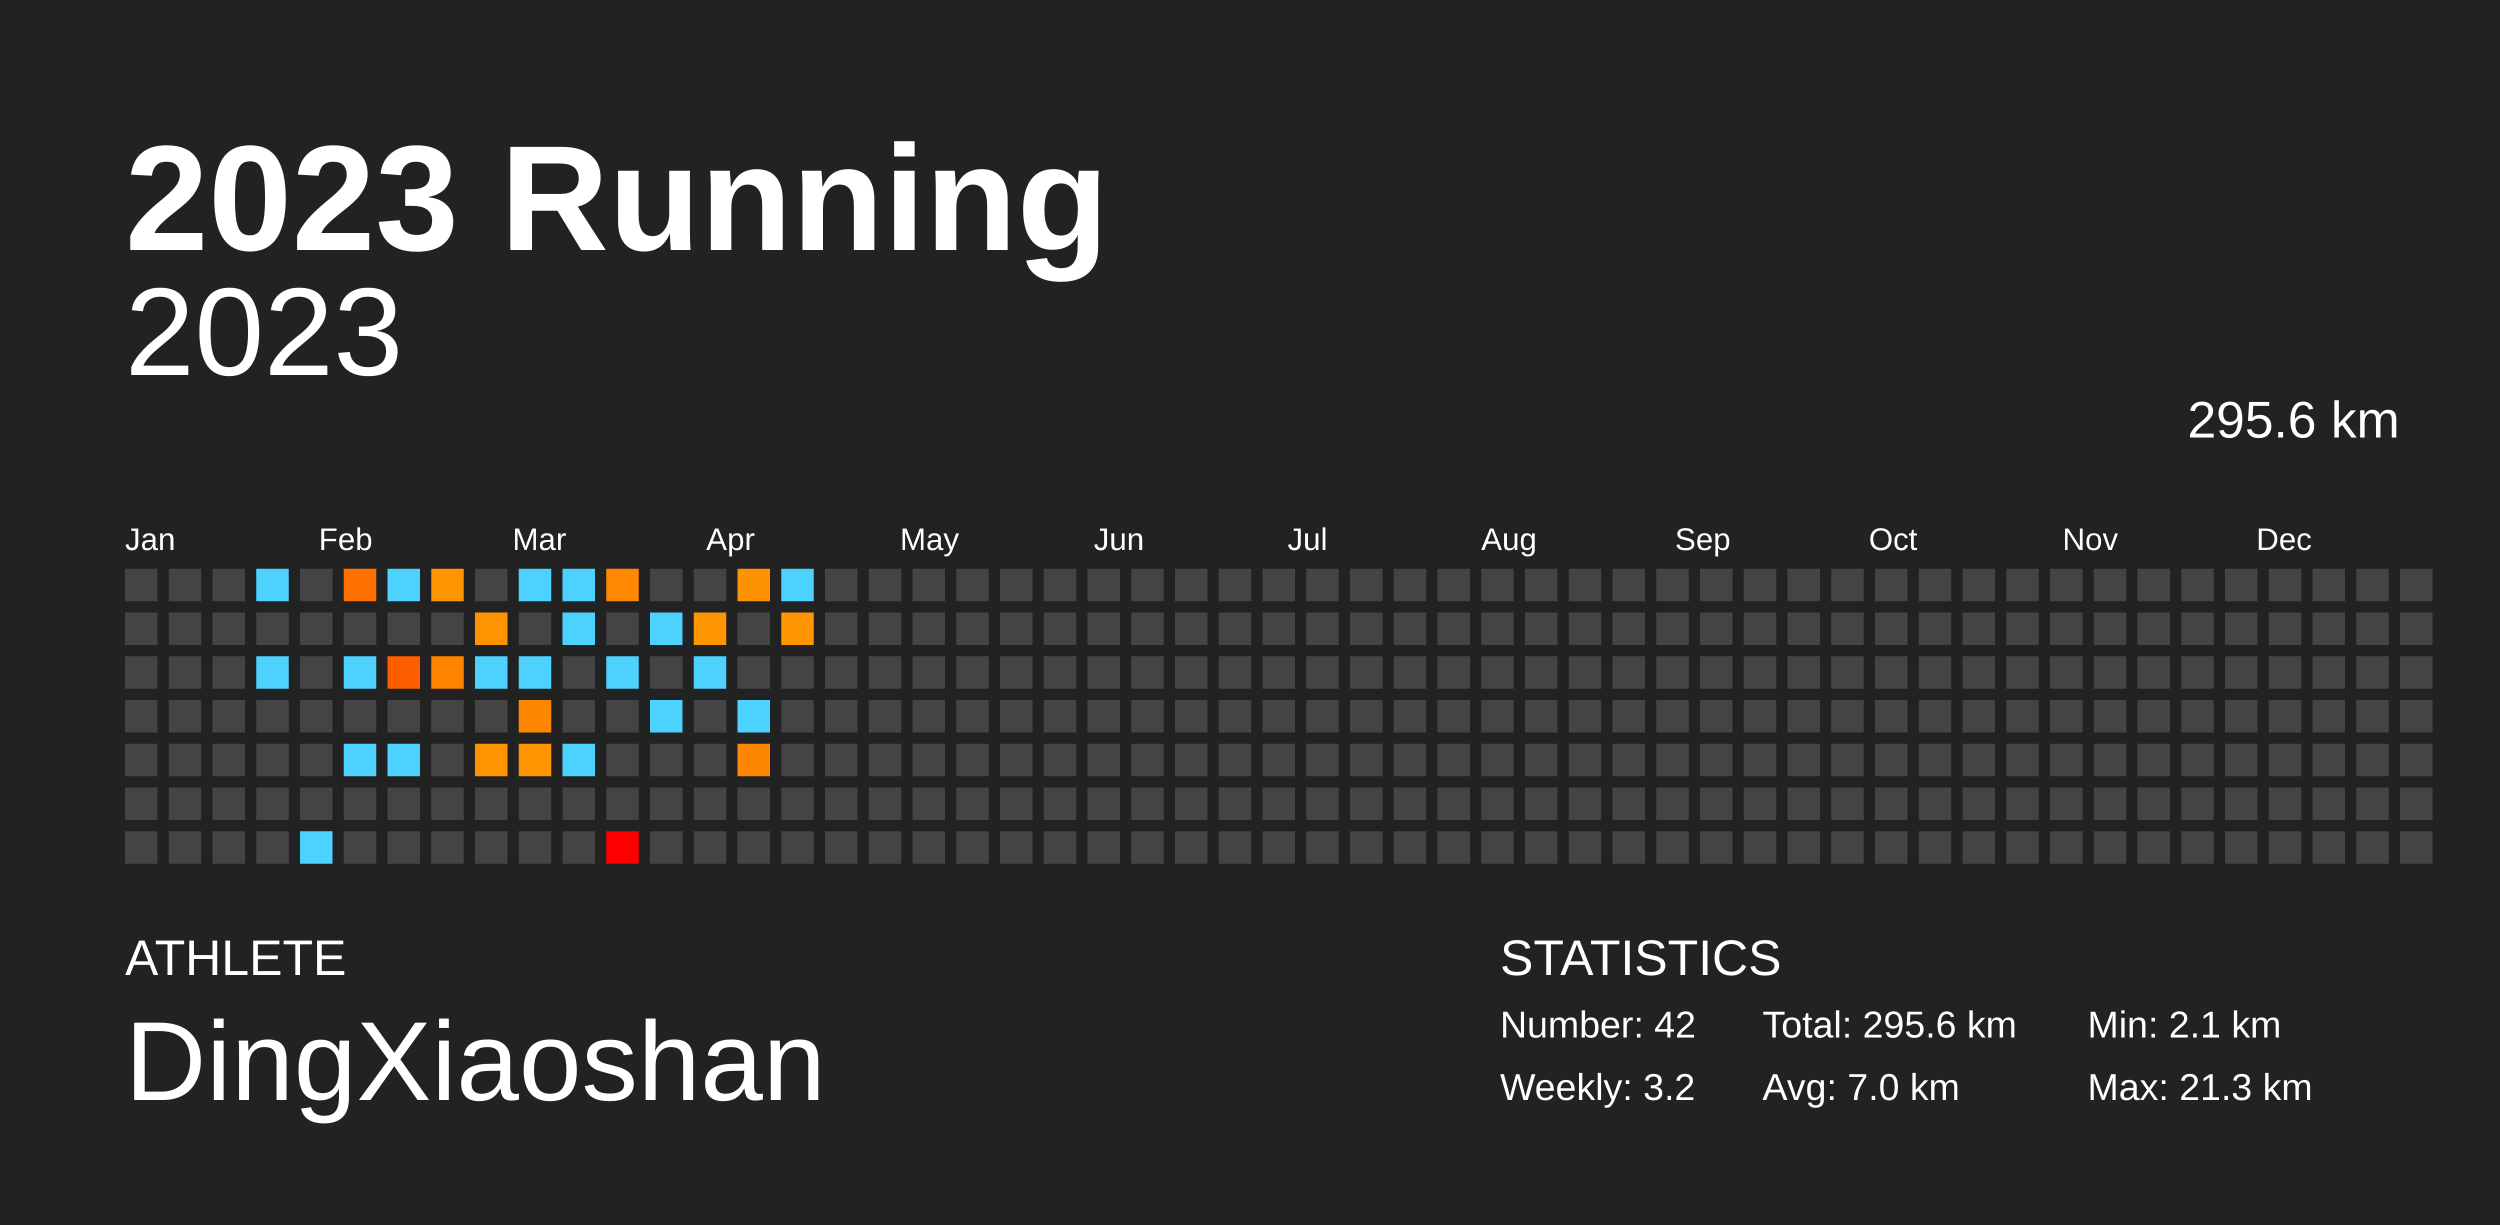
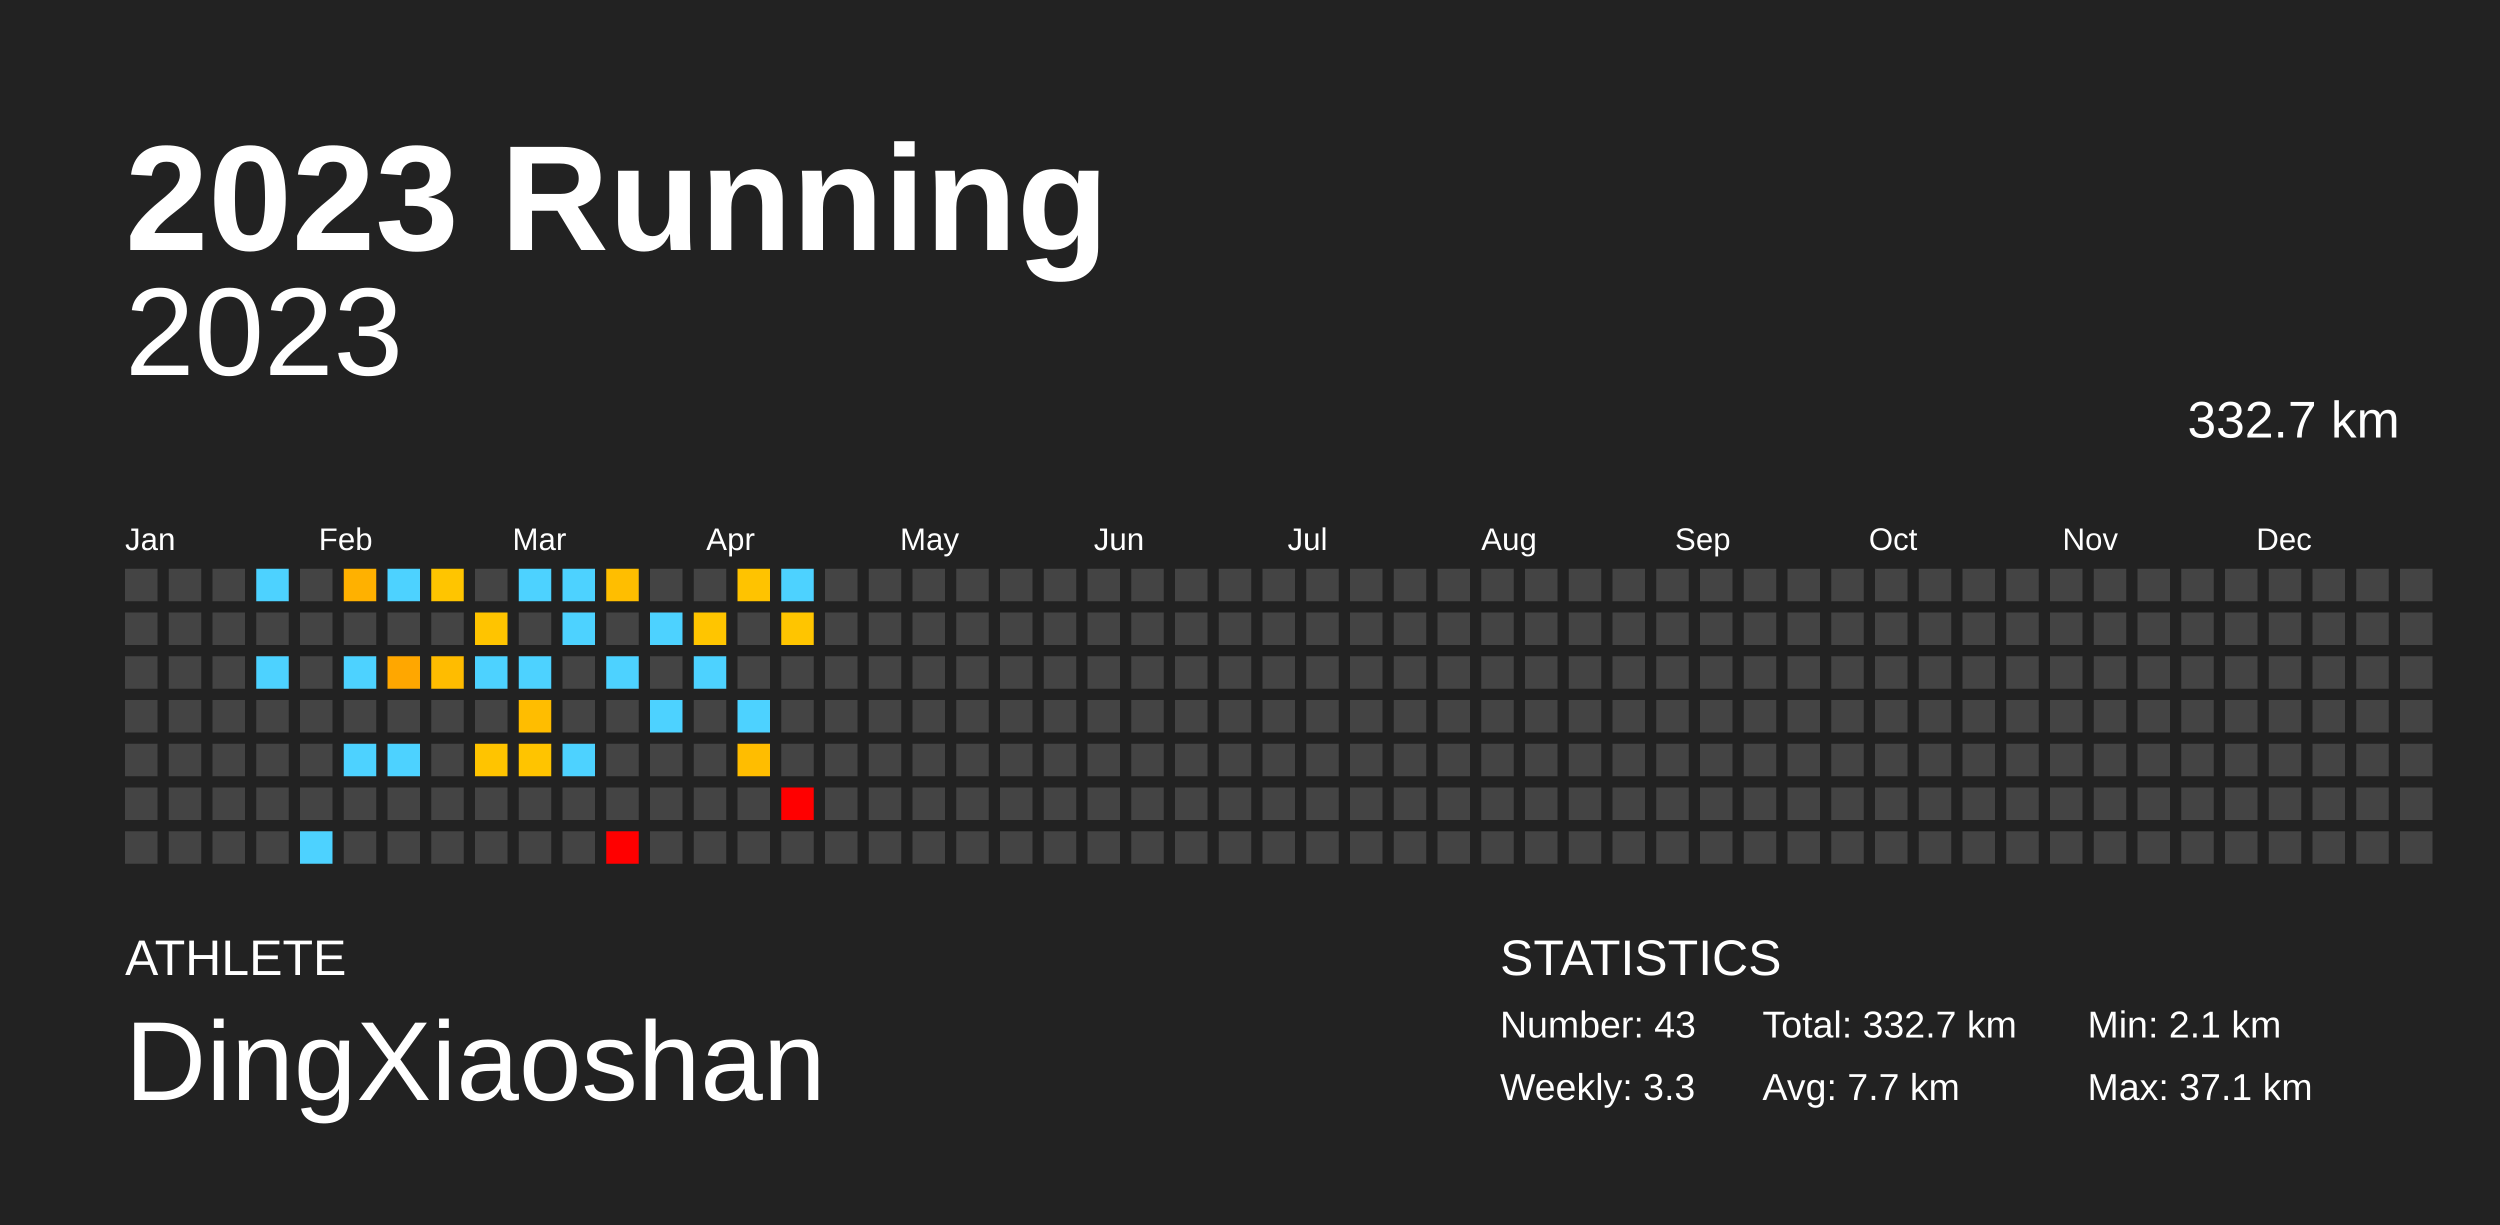
<svg xmlns="http://www.w3.org/2000/svg" baseProfile="full" height="98mm" version="1.1" viewBox="0,0,200,98" width="200mm">
  <defs />
  <rect fill="#222222" height="98" width="200" x="0" y="0" />
  <text fill="#FFFFFF" style="font-size:12px; font-family:Arial; font-weight:bold;" x="10" y="20">2023 Running</text>
  <text fill="#FFFFFF" style="font-size:4px; font-family:Arial" x="10" y="78">ATHLETE</text>
  <text fill="#FFFFFF" style="font-size:9px; font-family:Arial" x="10" y="88">DingXiaoshan</text>
  <text fill="#FFFFFF" style="font-size:4px; font-family:Arial" x="120" y="78">STATISTICS</text>
-   <text fill="#FFFFFF" style="font-size:3px; font-family:Arial" x="120" y="83">Number: 42</text>
-   <text fill="#FFFFFF" style="font-size:3px; font-family:Arial" x="120" y="88">Weekly: 3.2</text>
-   <text fill="#FFFFFF" style="font-size:3px; font-family:Arial" x="141" y="83">Total: 295.6 km</text>
-   <text fill="#FFFFFF" style="font-size:3px; font-family:Arial" x="141" y="88">Avg: 7.0 km</text>
+   <text fill="#FFFFFF" style="font-size:3px; font-family:Arial" x="120" y="83">Number: 43</text>
+   <text fill="#FFFFFF" style="font-size:3px; font-family:Arial" x="120" y="88">Weekly: 3.3</text>
+   <text fill="#FFFFFF" style="font-size:3px; font-family:Arial" x="141" y="83">Total: 332.7 km</text>
+   <text fill="#FFFFFF" style="font-size:3px; font-family:Arial" x="141" y="88">Avg: 7.7 km</text>
  <text fill="#FFFFFF" style="font-size:3px; font-family:Arial" x="167" y="83">Min: 2.1 km</text>
-   <text fill="#FFFFFF" style="font-size:3px; font-family:Arial" x="167" y="88">Max: 21.3 km</text>
+   <text fill="#FFFFFF" style="font-size:3px; font-family:Arial" x="167" y="88">Max: 37.1 km</text>
  <text alignment-baseline="hanging" fill="#FFFFFF" style="font-size:10.0px; font-family:Arial;" x="10" y="30">2023</text>
-   <text alignment-baseline="hanging" fill="#FFFFFF" style="font-size:4.125px; font-family:Arial;" x="175" y="35">295.6 km</text>
+   <text alignment-baseline="hanging" fill="#FFFFFF" style="font-size:4.125px; font-family:Arial;" x="175" y="35">332.7 km</text>
  <text fill="#FFFFFF" style="font-size:2.5px; font-family:Arial" x="10.0" y="44">Jan</text>
  <text fill="#FFFFFF" style="font-size:2.5px; font-family:Arial" x="25.5" y="44">Feb</text>
  <text fill="#FFFFFF" style="font-size:2.5px; font-family:Arial" x="41.0" y="44">Mar</text>
  <text fill="#FFFFFF" style="font-size:2.5px; font-family:Arial" x="56.5" y="44">Apr</text>
  <text fill="#FFFFFF" style="font-size:2.5px; font-family:Arial" x="72.0" y="44">May</text>
  <text fill="#FFFFFF" style="font-size:2.5px; font-family:Arial" x="87.5" y="44">Jun</text>
  <text fill="#FFFFFF" style="font-size:2.5px; font-family:Arial" x="103.0" y="44">Jul</text>
  <text fill="#FFFFFF" style="font-size:2.5px; font-family:Arial" x="118.5" y="44">Aug</text>
  <text fill="#FFFFFF" style="font-size:2.5px; font-family:Arial" x="134.0" y="44">Sep</text>
  <text fill="#FFFFFF" style="font-size:2.5px; font-family:Arial" x="149.5" y="44">Oct</text>
  <text fill="#FFFFFF" style="font-size:2.5px; font-family:Arial" x="165.0" y="44">Nov</text>
  <text fill="#FFFFFF" style="font-size:2.5px; font-family:Arial" x="180.5" y="44">Dec</text>
  <rect fill="#444444" height="2.6" width="2.6" x="10.0" y="45.5" />
  <rect fill="#444444" height="2.6" width="2.6" x="10.0" y="49.0" />
  <rect fill="#444444" height="2.6" width="2.6" x="10.0" y="52.5" />
  <rect fill="#444444" height="2.6" width="2.6" x="10.0" y="56.0" />
  <rect fill="#444444" height="2.6" width="2.6" x="10.0" y="59.5" />
  <rect fill="#444444" height="2.6" width="2.6" x="10.0" y="63.0" />
  <rect fill="#444444" height="2.6" width="2.6" x="10.0" y="66.5" />
  <rect fill="#444444" height="2.6" width="2.6" x="13.5" y="45.5" />
  <rect fill="#444444" height="2.6" width="2.6" x="13.5" y="49.0" />
  <rect fill="#444444" height="2.6" width="2.6" x="13.5" y="52.5" />
  <rect fill="#444444" height="2.6" width="2.6" x="13.5" y="56.0" />
  <rect fill="#444444" height="2.6" width="2.6" x="13.5" y="59.5" />
  <rect fill="#444444" height="2.6" width="2.6" x="13.5" y="63.0" />
  <rect fill="#444444" height="2.6" width="2.6" x="13.5" y="66.5" />
  <rect fill="#444444" height="2.6" width="2.6" x="17.0" y="45.5" />
  <rect fill="#444444" height="2.6" width="2.6" x="17.0" y="49.0" />
  <rect fill="#444444" height="2.6" width="2.6" x="17.0" y="52.5" />
  <rect fill="#444444" height="2.6" width="2.6" x="17.0" y="56.0" />
  <rect fill="#444444" height="2.6" width="2.6" x="17.0" y="59.5" />
  <rect fill="#444444" height="2.6" width="2.6" x="17.0" y="63.0" />
  <rect fill="#444444" height="2.6" width="2.6" x="17.0" y="66.5" />
  <rect fill="#4dd2ff" height="2.6" width="2.6" x="20.5" y="45.5" />
  <rect fill="#444444" height="2.6" width="2.6" x="20.5" y="49.0" />
  <rect fill="#4dd2ff" height="2.6" width="2.6" x="20.5" y="52.5" />
  <rect fill="#444444" height="2.6" width="2.6" x="20.5" y="56.0" />
  <rect fill="#444444" height="2.6" width="2.6" x="20.5" y="59.5" />
  <rect fill="#444444" height="2.6" width="2.6" x="20.5" y="63.0" />
  <rect fill="#444444" height="2.6" width="2.6" x="20.5" y="66.5" />
  <rect fill="#444444" height="2.6" width="2.6" x="24.0" y="45.5" />
  <rect fill="#444444" height="2.6" width="2.6" x="24.0" y="49.0" />
  <rect fill="#444444" height="2.6" width="2.6" x="24.0" y="52.5" />
  <rect fill="#444444" height="2.6" width="2.6" x="24.0" y="56.0" />
  <rect fill="#444444" height="2.6" width="2.6" x="24.0" y="59.5" />
  <rect fill="#444444" height="2.6" width="2.6" x="24.0" y="63.0" />
  <rect fill="#4dd2ff" height="2.6" width="2.6" x="24.0" y="66.5" />
-   <rect fill="#ff7000" height="2.6" width="2.6" x="27.5" y="45.5" />
+   <rect fill="#ffb100" height="2.6" width="2.6" x="27.5" y="45.5" />
  <rect fill="#444444" height="2.6" width="2.6" x="27.5" y="49.0" />
  <rect fill="#4dd2ff" height="2.6" width="2.6" x="27.5" y="52.5" />
  <rect fill="#444444" height="2.6" width="2.6" x="27.5" y="56.0" />
  <rect fill="#4dd2ff" height="2.6" width="2.6" x="27.5" y="59.5" />
  <rect fill="#444444" height="2.6" width="2.6" x="27.5" y="63.0" />
  <rect fill="#444444" height="2.6" width="2.6" x="27.5" y="66.5" />
  <rect fill="#4dd2ff" height="2.6" width="2.6" x="31.0" y="45.5" />
  <rect fill="#444444" height="2.6" width="2.6" x="31.0" y="49.0" />
-   <rect fill="#ff5e00" height="2.6" width="2.6" x="31.0" y="52.5" />
+   <rect fill="#ffa700" height="2.6" width="2.6" x="31.0" y="52.5" />
  <rect fill="#444444" height="2.6" width="2.6" x="31.0" y="56.0" />
  <rect fill="#4dd2ff" height="2.6" width="2.6" x="31.0" y="59.5" />
  <rect fill="#444444" height="2.6" width="2.6" x="31.0" y="63.0" />
  <rect fill="#444444" height="2.6" width="2.6" x="31.0" y="66.5" />
-   <rect fill="#ff9500" height="2.6" width="2.6" x="34.5" y="45.5" />
+   <rect fill="#ffc500" height="2.6" width="2.6" x="34.5" y="45.5" />
  <rect fill="#444444" height="2.6" width="2.6" x="34.5" y="49.0" />
-   <rect fill="#ff8500" height="2.6" width="2.6" x="34.5" y="52.5" />
+   <rect fill="#ffbc00" height="2.6" width="2.6" x="34.5" y="52.5" />
  <rect fill="#444444" height="2.6" width="2.6" x="34.5" y="56.0" />
  <rect fill="#444444" height="2.6" width="2.6" x="34.5" y="59.5" />
  <rect fill="#444444" height="2.6" width="2.6" x="34.5" y="63.0" />
  <rect fill="#444444" height="2.6" width="2.6" x="34.5" y="66.5" />
  <rect fill="#444444" height="2.6" width="2.6" x="38.0" y="45.5" />
-   <rect fill="#ff9400" height="2.6" width="2.6" x="38.0" y="49.0" />
+   <rect fill="#ffc400" height="2.6" width="2.6" x="38.0" y="49.0" />
  <rect fill="#4dd2ff" height="2.6" width="2.6" x="38.0" y="52.5" />
  <rect fill="#444444" height="2.6" width="2.6" x="38.0" y="56.0" />
-   <rect fill="#ff9300" height="2.6" width="2.6" x="38.0" y="59.5" />
+   <rect fill="#ffc400" height="2.6" width="2.6" x="38.0" y="59.5" />
  <rect fill="#444444" height="2.6" width="2.6" x="38.0" y="63.0" />
  <rect fill="#444444" height="2.6" width="2.6" x="38.0" y="66.5" />
  <rect fill="#4dd2ff" height="2.6" width="2.6" x="41.5" y="45.5" />
  <rect fill="#444444" height="2.6" width="2.6" x="41.5" y="49.0" />
  <rect fill="#4dd2ff" height="2.6" width="2.6" x="41.5" y="52.5" />
-   <rect fill="#ff8700" height="2.6" width="2.6" x="41.5" y="56.0" />
-   <rect fill="#ff9300" height="2.6" width="2.6" x="41.5" y="59.5" />
+   <rect fill="#ffbd00" height="2.6" width="2.6" x="41.5" y="56.0" />
+   <rect fill="#ffc400" height="2.6" width="2.6" x="41.5" y="59.5" />
  <rect fill="#444444" height="2.6" width="2.6" x="41.5" y="63.0" />
  <rect fill="#444444" height="2.6" width="2.6" x="41.5" y="66.5" />
  <rect fill="#4dd2ff" height="2.6" width="2.6" x="45.0" y="45.5" />
  <rect fill="#4dd2ff" height="2.6" width="2.6" x="45.0" y="49.0" />
  <rect fill="#444444" height="2.6" width="2.6" x="45.0" y="52.5" />
  <rect fill="#444444" height="2.6" width="2.6" x="45.0" y="56.0" />
  <rect fill="#4dd2ff" height="2.6" width="2.6" x="45.0" y="59.5" />
  <rect fill="#444444" height="2.6" width="2.6" x="45.0" y="63.0" />
  <rect fill="#444444" height="2.6" width="2.6" x="45.0" y="66.5" />
-   <rect fill="#ff8800" height="2.6" width="2.6" x="48.5" y="45.5" />
+   <rect fill="#ffbe00" height="2.6" width="2.6" x="48.5" y="45.5" />
  <rect fill="#444444" height="2.6" width="2.6" x="48.5" y="49.0" />
  <rect fill="#4dd2ff" height="2.6" width="2.6" x="48.5" y="52.5" />
  <rect fill="#444444" height="2.6" width="2.6" x="48.5" y="56.0" />
  <rect fill="#444444" height="2.6" width="2.6" x="48.5" y="59.5" />
  <rect fill="#444444" height="2.6" width="2.6" x="48.5" y="63.0" />
  <rect fill="red" height="2.6" width="2.6" x="48.5" y="66.5" />
  <rect fill="#444444" height="2.6" width="2.6" x="52.0" y="45.5" />
  <rect fill="#4dd2ff" height="2.6" width="2.6" x="52.0" y="49.0" />
  <rect fill="#444444" height="2.6" width="2.6" x="52.0" y="52.5" />
  <rect fill="#4dd2ff" height="2.6" width="2.6" x="52.0" y="56.0" />
  <rect fill="#444444" height="2.6" width="2.6" x="52.0" y="59.5" />
  <rect fill="#444444" height="2.6" width="2.6" x="52.0" y="63.0" />
  <rect fill="#444444" height="2.6" width="2.6" x="52.0" y="66.5" />
  <rect fill="#444444" height="2.6" width="2.6" x="55.5" y="45.5" />
-   <rect fill="#ff9500" height="2.6" width="2.6" x="55.5" y="49.0" />
+   <rect fill="#ffc500" height="2.6" width="2.6" x="55.5" y="49.0" />
  <rect fill="#4dd2ff" height="2.6" width="2.6" x="55.5" y="52.5" />
  <rect fill="#444444" height="2.6" width="2.6" x="55.5" y="56.0" />
  <rect fill="#444444" height="2.6" width="2.6" x="55.5" y="59.5" />
  <rect fill="#444444" height="2.6" width="2.6" x="55.5" y="63.0" />
  <rect fill="#444444" height="2.6" width="2.6" x="55.5" y="66.5" />
-   <rect fill="#ff9200" height="2.6" width="2.6" x="59.0" y="45.5" />
+   <rect fill="#ffc300" height="2.6" width="2.6" x="59.0" y="45.5" />
  <rect fill="#444444" height="2.6" width="2.6" x="59.0" y="49.0" />
  <rect fill="#444444" height="2.6" width="2.6" x="59.0" y="52.5" />
  <rect fill="#4dd2ff" height="2.6" width="2.6" x="59.0" y="56.0" />
-   <rect fill="#ff8600" height="2.6" width="2.6" x="59.0" y="59.5" />
+   <rect fill="#ffbd00" height="2.6" width="2.6" x="59.0" y="59.5" />
  <rect fill="#444444" height="2.6" width="2.6" x="59.0" y="63.0" />
  <rect fill="#444444" height="2.6" width="2.6" x="59.0" y="66.5" />
  <rect fill="#4dd2ff" height="2.6" width="2.6" x="62.5" y="45.5" />
-   <rect fill="#ff9500" height="2.6" width="2.6" x="62.5" y="49.0" />
+   <rect fill="#ffc500" height="2.6" width="2.6" x="62.5" y="49.0" />
  <rect fill="#444444" height="2.6" width="2.6" x="62.5" y="52.5" />
  <rect fill="#444444" height="2.6" width="2.6" x="62.5" y="56.0" />
  <rect fill="#444444" height="2.6" width="2.6" x="62.5" y="59.5" />
-   <rect fill="#444444" height="2.6" width="2.6" x="62.5" y="63.0" />
+   <rect fill="red" height="2.6" width="2.6" x="62.5" y="63.0" />
  <rect fill="#444444" height="2.6" width="2.6" x="62.5" y="66.5" />
  <rect fill="#444444" height="2.6" width="2.6" x="66.0" y="45.5" />
  <rect fill="#444444" height="2.6" width="2.6" x="66.0" y="49.0" />
  <rect fill="#444444" height="2.6" width="2.6" x="66.0" y="52.5" />
  <rect fill="#444444" height="2.6" width="2.6" x="66.0" y="56.0" />
  <rect fill="#444444" height="2.6" width="2.6" x="66.0" y="59.5" />
  <rect fill="#444444" height="2.6" width="2.6" x="66.0" y="63.0" />
  <rect fill="#444444" height="2.6" width="2.6" x="66.0" y="66.5" />
  <rect fill="#444444" height="2.6" width="2.6" x="69.5" y="45.5" />
  <rect fill="#444444" height="2.6" width="2.6" x="69.5" y="49.0" />
  <rect fill="#444444" height="2.6" width="2.6" x="69.5" y="52.5" />
  <rect fill="#444444" height="2.6" width="2.6" x="69.5" y="56.0" />
  <rect fill="#444444" height="2.6" width="2.6" x="69.5" y="59.5" />
  <rect fill="#444444" height="2.6" width="2.6" x="69.5" y="63.0" />
  <rect fill="#444444" height="2.6" width="2.6" x="69.5" y="66.5" />
  <rect fill="#444444" height="2.6" width="2.6" x="73.0" y="45.5" />
  <rect fill="#444444" height="2.6" width="2.6" x="73.0" y="49.0" />
  <rect fill="#444444" height="2.6" width="2.6" x="73.0" y="52.5" />
  <rect fill="#444444" height="2.6" width="2.6" x="73.0" y="56.0" />
  <rect fill="#444444" height="2.6" width="2.6" x="73.0" y="59.5" />
  <rect fill="#444444" height="2.6" width="2.6" x="73.0" y="63.0" />
  <rect fill="#444444" height="2.6" width="2.6" x="73.0" y="66.5" />
  <rect fill="#444444" height="2.6" width="2.6" x="76.5" y="45.5" />
  <rect fill="#444444" height="2.6" width="2.6" x="76.5" y="49.0" />
  <rect fill="#444444" height="2.6" width="2.6" x="76.5" y="52.5" />
  <rect fill="#444444" height="2.6" width="2.6" x="76.5" y="56.0" />
  <rect fill="#444444" height="2.6" width="2.6" x="76.5" y="59.5" />
  <rect fill="#444444" height="2.6" width="2.6" x="76.5" y="63.0" />
  <rect fill="#444444" height="2.6" width="2.6" x="76.5" y="66.5" />
  <rect fill="#444444" height="2.6" width="2.6" x="80.0" y="45.5" />
  <rect fill="#444444" height="2.6" width="2.6" x="80.0" y="49.0" />
  <rect fill="#444444" height="2.6" width="2.6" x="80.0" y="52.5" />
  <rect fill="#444444" height="2.6" width="2.6" x="80.0" y="56.0" />
  <rect fill="#444444" height="2.6" width="2.6" x="80.0" y="59.5" />
  <rect fill="#444444" height="2.6" width="2.6" x="80.0" y="63.0" />
  <rect fill="#444444" height="2.6" width="2.6" x="80.0" y="66.5" />
  <rect fill="#444444" height="2.6" width="2.6" x="83.5" y="45.5" />
  <rect fill="#444444" height="2.6" width="2.6" x="83.5" y="49.0" />
  <rect fill="#444444" height="2.6" width="2.6" x="83.5" y="52.5" />
  <rect fill="#444444" height="2.6" width="2.6" x="83.5" y="56.0" />
  <rect fill="#444444" height="2.6" width="2.6" x="83.5" y="59.5" />
  <rect fill="#444444" height="2.6" width="2.6" x="83.5" y="63.0" />
  <rect fill="#444444" height="2.6" width="2.6" x="83.5" y="66.5" />
  <rect fill="#444444" height="2.6" width="2.6" x="87.0" y="45.5" />
  <rect fill="#444444" height="2.6" width="2.6" x="87.0" y="49.0" />
  <rect fill="#444444" height="2.6" width="2.6" x="87.0" y="52.5" />
  <rect fill="#444444" height="2.6" width="2.6" x="87.0" y="56.0" />
  <rect fill="#444444" height="2.6" width="2.6" x="87.0" y="59.5" />
  <rect fill="#444444" height="2.6" width="2.6" x="87.0" y="63.0" />
  <rect fill="#444444" height="2.6" width="2.6" x="87.0" y="66.5" />
  <rect fill="#444444" height="2.6" width="2.6" x="90.5" y="45.5" />
  <rect fill="#444444" height="2.6" width="2.6" x="90.5" y="49.0" />
  <rect fill="#444444" height="2.6" width="2.6" x="90.5" y="52.5" />
  <rect fill="#444444" height="2.6" width="2.6" x="90.5" y="56.0" />
  <rect fill="#444444" height="2.6" width="2.6" x="90.5" y="59.5" />
  <rect fill="#444444" height="2.6" width="2.6" x="90.5" y="63.0" />
  <rect fill="#444444" height="2.6" width="2.6" x="90.5" y="66.5" />
  <rect fill="#444444" height="2.6" width="2.6" x="94.0" y="45.5" />
  <rect fill="#444444" height="2.6" width="2.6" x="94.0" y="49.0" />
  <rect fill="#444444" height="2.6" width="2.6" x="94.0" y="52.5" />
  <rect fill="#444444" height="2.6" width="2.6" x="94.0" y="56.0" />
  <rect fill="#444444" height="2.6" width="2.6" x="94.0" y="59.5" />
  <rect fill="#444444" height="2.6" width="2.6" x="94.0" y="63.0" />
  <rect fill="#444444" height="2.6" width="2.6" x="94.0" y="66.5" />
  <rect fill="#444444" height="2.6" width="2.6" x="97.5" y="45.5" />
  <rect fill="#444444" height="2.6" width="2.6" x="97.5" y="49.0" />
  <rect fill="#444444" height="2.6" width="2.6" x="97.5" y="52.5" />
  <rect fill="#444444" height="2.6" width="2.6" x="97.5" y="56.0" />
  <rect fill="#444444" height="2.6" width="2.6" x="97.5" y="59.5" />
  <rect fill="#444444" height="2.6" width="2.6" x="97.5" y="63.0" />
  <rect fill="#444444" height="2.6" width="2.6" x="97.5" y="66.5" />
  <rect fill="#444444" height="2.6" width="2.6" x="101.0" y="45.5" />
  <rect fill="#444444" height="2.6" width="2.6" x="101.0" y="49.0" />
  <rect fill="#444444" height="2.6" width="2.6" x="101.0" y="52.5" />
  <rect fill="#444444" height="2.6" width="2.6" x="101.0" y="56.0" />
  <rect fill="#444444" height="2.6" width="2.6" x="101.0" y="59.5" />
  <rect fill="#444444" height="2.6" width="2.6" x="101.0" y="63.0" />
  <rect fill="#444444" height="2.6" width="2.6" x="101.0" y="66.5" />
  <rect fill="#444444" height="2.6" width="2.6" x="104.5" y="45.5" />
  <rect fill="#444444" height="2.6" width="2.6" x="104.5" y="49.0" />
  <rect fill="#444444" height="2.6" width="2.6" x="104.5" y="52.5" />
  <rect fill="#444444" height="2.6" width="2.6" x="104.5" y="56.0" />
  <rect fill="#444444" height="2.6" width="2.6" x="104.5" y="59.5" />
  <rect fill="#444444" height="2.6" width="2.6" x="104.5" y="63.0" />
  <rect fill="#444444" height="2.6" width="2.6" x="104.5" y="66.5" />
  <rect fill="#444444" height="2.6" width="2.6" x="108.0" y="45.5" />
  <rect fill="#444444" height="2.6" width="2.6" x="108.0" y="49.0" />
  <rect fill="#444444" height="2.6" width="2.6" x="108.0" y="52.5" />
  <rect fill="#444444" height="2.6" width="2.6" x="108.0" y="56.0" />
  <rect fill="#444444" height="2.6" width="2.6" x="108.0" y="59.5" />
  <rect fill="#444444" height="2.6" width="2.6" x="108.0" y="63.0" />
  <rect fill="#444444" height="2.6" width="2.6" x="108.0" y="66.5" />
  <rect fill="#444444" height="2.6" width="2.6" x="111.5" y="45.5" />
  <rect fill="#444444" height="2.6" width="2.6" x="111.5" y="49.0" />
  <rect fill="#444444" height="2.6" width="2.6" x="111.5" y="52.5" />
  <rect fill="#444444" height="2.6" width="2.6" x="111.5" y="56.0" />
  <rect fill="#444444" height="2.6" width="2.6" x="111.5" y="59.5" />
  <rect fill="#444444" height="2.6" width="2.6" x="111.5" y="63.0" />
  <rect fill="#444444" height="2.6" width="2.6" x="111.5" y="66.5" />
  <rect fill="#444444" height="2.6" width="2.6" x="115.0" y="45.5" />
  <rect fill="#444444" height="2.6" width="2.6" x="115.0" y="49.0" />
  <rect fill="#444444" height="2.6" width="2.6" x="115.0" y="52.5" />
  <rect fill="#444444" height="2.6" width="2.6" x="115.0" y="56.0" />
  <rect fill="#444444" height="2.6" width="2.6" x="115.0" y="59.5" />
  <rect fill="#444444" height="2.6" width="2.6" x="115.0" y="63.0" />
  <rect fill="#444444" height="2.6" width="2.6" x="115.0" y="66.5" />
  <rect fill="#444444" height="2.6" width="2.6" x="118.5" y="45.5" />
  <rect fill="#444444" height="2.6" width="2.6" x="118.5" y="49.0" />
  <rect fill="#444444" height="2.6" width="2.6" x="118.5" y="52.5" />
  <rect fill="#444444" height="2.6" width="2.6" x="118.5" y="56.0" />
  <rect fill="#444444" height="2.6" width="2.6" x="118.5" y="59.5" />
  <rect fill="#444444" height="2.6" width="2.6" x="118.5" y="63.0" />
  <rect fill="#444444" height="2.6" width="2.6" x="118.5" y="66.5" />
  <rect fill="#444444" height="2.6" width="2.6" x="122.0" y="45.5" />
  <rect fill="#444444" height="2.6" width="2.6" x="122.0" y="49.0" />
  <rect fill="#444444" height="2.6" width="2.6" x="122.0" y="52.5" />
  <rect fill="#444444" height="2.6" width="2.6" x="122.0" y="56.0" />
  <rect fill="#444444" height="2.6" width="2.6" x="122.0" y="59.5" />
  <rect fill="#444444" height="2.6" width="2.6" x="122.0" y="63.0" />
  <rect fill="#444444" height="2.6" width="2.6" x="122.0" y="66.5" />
  <rect fill="#444444" height="2.6" width="2.6" x="125.5" y="45.5" />
  <rect fill="#444444" height="2.6" width="2.6" x="125.5" y="49.0" />
  <rect fill="#444444" height="2.6" width="2.6" x="125.5" y="52.5" />
  <rect fill="#444444" height="2.6" width="2.6" x="125.5" y="56.0" />
  <rect fill="#444444" height="2.6" width="2.6" x="125.5" y="59.5" />
  <rect fill="#444444" height="2.6" width="2.6" x="125.5" y="63.0" />
  <rect fill="#444444" height="2.6" width="2.6" x="125.5" y="66.5" />
  <rect fill="#444444" height="2.6" width="2.6" x="129.0" y="45.5" />
  <rect fill="#444444" height="2.6" width="2.6" x="129.0" y="49.0" />
  <rect fill="#444444" height="2.6" width="2.6" x="129.0" y="52.5" />
  <rect fill="#444444" height="2.6" width="2.6" x="129.0" y="56.0" />
  <rect fill="#444444" height="2.6" width="2.6" x="129.0" y="59.5" />
  <rect fill="#444444" height="2.6" width="2.6" x="129.0" y="63.0" />
  <rect fill="#444444" height="2.6" width="2.6" x="129.0" y="66.5" />
  <rect fill="#444444" height="2.6" width="2.6" x="132.5" y="45.5" />
  <rect fill="#444444" height="2.6" width="2.6" x="132.5" y="49.0" />
  <rect fill="#444444" height="2.6" width="2.6" x="132.5" y="52.5" />
  <rect fill="#444444" height="2.6" width="2.6" x="132.5" y="56.0" />
  <rect fill="#444444" height="2.6" width="2.6" x="132.5" y="59.5" />
  <rect fill="#444444" height="2.6" width="2.6" x="132.5" y="63.0" />
  <rect fill="#444444" height="2.6" width="2.6" x="132.5" y="66.5" />
  <rect fill="#444444" height="2.6" width="2.6" x="136.0" y="45.5" />
  <rect fill="#444444" height="2.6" width="2.6" x="136.0" y="49.0" />
  <rect fill="#444444" height="2.6" width="2.6" x="136.0" y="52.5" />
  <rect fill="#444444" height="2.6" width="2.6" x="136.0" y="56.0" />
  <rect fill="#444444" height="2.6" width="2.6" x="136.0" y="59.5" />
  <rect fill="#444444" height="2.6" width="2.6" x="136.0" y="63.0" />
  <rect fill="#444444" height="2.6" width="2.6" x="136.0" y="66.5" />
  <rect fill="#444444" height="2.6" width="2.6" x="139.5" y="45.5" />
  <rect fill="#444444" height="2.6" width="2.6" x="139.5" y="49.0" />
  <rect fill="#444444" height="2.6" width="2.6" x="139.5" y="52.5" />
  <rect fill="#444444" height="2.6" width="2.6" x="139.5" y="56.0" />
  <rect fill="#444444" height="2.6" width="2.6" x="139.5" y="59.5" />
  <rect fill="#444444" height="2.6" width="2.6" x="139.5" y="63.0" />
  <rect fill="#444444" height="2.6" width="2.6" x="139.5" y="66.5" />
  <rect fill="#444444" height="2.6" width="2.6" x="143.0" y="45.5" />
  <rect fill="#444444" height="2.6" width="2.6" x="143.0" y="49.0" />
  <rect fill="#444444" height="2.6" width="2.6" x="143.0" y="52.5" />
  <rect fill="#444444" height="2.6" width="2.6" x="143.0" y="56.0" />
  <rect fill="#444444" height="2.6" width="2.6" x="143.0" y="59.5" />
  <rect fill="#444444" height="2.6" width="2.6" x="143.0" y="63.0" />
  <rect fill="#444444" height="2.6" width="2.6" x="143.0" y="66.5" />
  <rect fill="#444444" height="2.6" width="2.6" x="146.5" y="45.5" />
  <rect fill="#444444" height="2.6" width="2.6" x="146.5" y="49.0" />
  <rect fill="#444444" height="2.6" width="2.6" x="146.5" y="52.5" />
  <rect fill="#444444" height="2.6" width="2.6" x="146.5" y="56.0" />
  <rect fill="#444444" height="2.6" width="2.6" x="146.5" y="59.5" />
  <rect fill="#444444" height="2.6" width="2.6" x="146.5" y="63.0" />
  <rect fill="#444444" height="2.6" width="2.6" x="146.5" y="66.5" />
  <rect fill="#444444" height="2.6" width="2.6" x="150.0" y="45.5" />
  <rect fill="#444444" height="2.6" width="2.6" x="150.0" y="49.0" />
  <rect fill="#444444" height="2.6" width="2.6" x="150.0" y="52.5" />
  <rect fill="#444444" height="2.6" width="2.6" x="150.0" y="56.0" />
  <rect fill="#444444" height="2.6" width="2.6" x="150.0" y="59.5" />
  <rect fill="#444444" height="2.6" width="2.6" x="150.0" y="63.0" />
  <rect fill="#444444" height="2.6" width="2.6" x="150.0" y="66.5" />
  <rect fill="#444444" height="2.6" width="2.6" x="153.5" y="45.5" />
  <rect fill="#444444" height="2.6" width="2.6" x="153.5" y="49.0" />
  <rect fill="#444444" height="2.6" width="2.6" x="153.5" y="52.5" />
  <rect fill="#444444" height="2.6" width="2.6" x="153.5" y="56.0" />
  <rect fill="#444444" height="2.6" width="2.6" x="153.5" y="59.5" />
  <rect fill="#444444" height="2.6" width="2.6" x="153.5" y="63.0" />
  <rect fill="#444444" height="2.6" width="2.6" x="153.5" y="66.5" />
  <rect fill="#444444" height="2.6" width="2.6" x="157.0" y="45.5" />
  <rect fill="#444444" height="2.6" width="2.6" x="157.0" y="49.0" />
  <rect fill="#444444" height="2.6" width="2.6" x="157.0" y="52.5" />
  <rect fill="#444444" height="2.6" width="2.6" x="157.0" y="56.0" />
  <rect fill="#444444" height="2.6" width="2.6" x="157.0" y="59.5" />
  <rect fill="#444444" height="2.6" width="2.6" x="157.0" y="63.0" />
  <rect fill="#444444" height="2.6" width="2.6" x="157.0" y="66.5" />
  <rect fill="#444444" height="2.6" width="2.6" x="160.5" y="45.5" />
  <rect fill="#444444" height="2.6" width="2.6" x="160.5" y="49.0" />
  <rect fill="#444444" height="2.6" width="2.6" x="160.5" y="52.5" />
  <rect fill="#444444" height="2.6" width="2.6" x="160.5" y="56.0" />
  <rect fill="#444444" height="2.6" width="2.6" x="160.5" y="59.5" />
  <rect fill="#444444" height="2.6" width="2.6" x="160.5" y="63.0" />
  <rect fill="#444444" height="2.6" width="2.6" x="160.5" y="66.5" />
  <rect fill="#444444" height="2.6" width="2.6" x="164.0" y="45.5" />
  <rect fill="#444444" height="2.6" width="2.6" x="164.0" y="49.0" />
  <rect fill="#444444" height="2.6" width="2.6" x="164.0" y="52.5" />
  <rect fill="#444444" height="2.6" width="2.6" x="164.0" y="56.0" />
  <rect fill="#444444" height="2.6" width="2.6" x="164.0" y="59.5" />
  <rect fill="#444444" height="2.6" width="2.6" x="164.0" y="63.0" />
  <rect fill="#444444" height="2.6" width="2.6" x="164.0" y="66.5" />
  <rect fill="#444444" height="2.6" width="2.6" x="167.5" y="45.5" />
  <rect fill="#444444" height="2.6" width="2.6" x="167.5" y="49.0" />
  <rect fill="#444444" height="2.6" width="2.6" x="167.5" y="52.5" />
  <rect fill="#444444" height="2.6" width="2.6" x="167.5" y="56.0" />
  <rect fill="#444444" height="2.6" width="2.6" x="167.5" y="59.5" />
  <rect fill="#444444" height="2.6" width="2.6" x="167.5" y="63.0" />
  <rect fill="#444444" height="2.6" width="2.6" x="167.5" y="66.5" />
  <rect fill="#444444" height="2.6" width="2.6" x="171.0" y="45.5" />
  <rect fill="#444444" height="2.6" width="2.6" x="171.0" y="49.0" />
  <rect fill="#444444" height="2.6" width="2.6" x="171.0" y="52.5" />
  <rect fill="#444444" height="2.6" width="2.6" x="171.0" y="56.0" />
  <rect fill="#444444" height="2.6" width="2.6" x="171.0" y="59.5" />
  <rect fill="#444444" height="2.6" width="2.6" x="171.0" y="63.0" />
  <rect fill="#444444" height="2.6" width="2.6" x="171.0" y="66.5" />
  <rect fill="#444444" height="2.6" width="2.6" x="174.5" y="45.5" />
  <rect fill="#444444" height="2.6" width="2.6" x="174.5" y="49.0" />
  <rect fill="#444444" height="2.6" width="2.6" x="174.5" y="52.5" />
  <rect fill="#444444" height="2.6" width="2.6" x="174.5" y="56.0" />
  <rect fill="#444444" height="2.6" width="2.6" x="174.5" y="59.5" />
  <rect fill="#444444" height="2.6" width="2.6" x="174.5" y="63.0" />
  <rect fill="#444444" height="2.6" width="2.6" x="174.5" y="66.5" />
  <rect fill="#444444" height="2.6" width="2.6" x="178.0" y="45.5" />
  <rect fill="#444444" height="2.6" width="2.6" x="178.0" y="49.0" />
  <rect fill="#444444" height="2.6" width="2.6" x="178.0" y="52.5" />
  <rect fill="#444444" height="2.6" width="2.6" x="178.0" y="56.0" />
  <rect fill="#444444" height="2.6" width="2.6" x="178.0" y="59.5" />
  <rect fill="#444444" height="2.6" width="2.6" x="178.0" y="63.0" />
  <rect fill="#444444" height="2.6" width="2.6" x="178.0" y="66.5" />
  <rect fill="#444444" height="2.6" width="2.6" x="181.5" y="45.5" />
  <rect fill="#444444" height="2.6" width="2.6" x="181.5" y="49.0" />
  <rect fill="#444444" height="2.6" width="2.6" x="181.5" y="52.5" />
  <rect fill="#444444" height="2.6" width="2.6" x="181.5" y="56.0" />
  <rect fill="#444444" height="2.6" width="2.6" x="181.5" y="59.5" />
  <rect fill="#444444" height="2.6" width="2.6" x="181.5" y="63.0" />
  <rect fill="#444444" height="2.6" width="2.6" x="181.5" y="66.5" />
  <rect fill="#444444" height="2.6" width="2.6" x="185.0" y="45.5" />
  <rect fill="#444444" height="2.6" width="2.6" x="185.0" y="49.0" />
  <rect fill="#444444" height="2.6" width="2.6" x="185.0" y="52.5" />
  <rect fill="#444444" height="2.6" width="2.6" x="185.0" y="56.0" />
  <rect fill="#444444" height="2.6" width="2.6" x="185.0" y="59.5" />
  <rect fill="#444444" height="2.6" width="2.6" x="185.0" y="63.0" />
  <rect fill="#444444" height="2.6" width="2.6" x="185.0" y="66.5" />
  <rect fill="#444444" height="2.6" width="2.6" x="188.5" y="45.5" />
  <rect fill="#444444" height="2.6" width="2.6" x="188.5" y="49.0" />
  <rect fill="#444444" height="2.6" width="2.6" x="188.5" y="52.5" />
  <rect fill="#444444" height="2.6" width="2.6" x="188.5" y="56.0" />
  <rect fill="#444444" height="2.6" width="2.6" x="188.5" y="59.5" />
  <rect fill="#444444" height="2.6" width="2.6" x="188.5" y="63.0" />
  <rect fill="#444444" height="2.6" width="2.6" x="188.5" y="66.5" />
  <rect fill="#444444" height="2.6" width="2.6" x="192.0" y="45.5" />
  <rect fill="#444444" height="2.6" width="2.6" x="192.0" y="49.0" />
  <rect fill="#444444" height="2.6" width="2.6" x="192.0" y="52.5" />
  <rect fill="#444444" height="2.6" width="2.6" x="192.0" y="56.0" />
  <rect fill="#444444" height="2.6" width="2.6" x="192.0" y="59.5" />
  <rect fill="#444444" height="2.6" width="2.6" x="192.0" y="63.0" />
  <rect fill="#444444" height="2.6" width="2.6" x="192.0" y="66.5" />
</svg>
